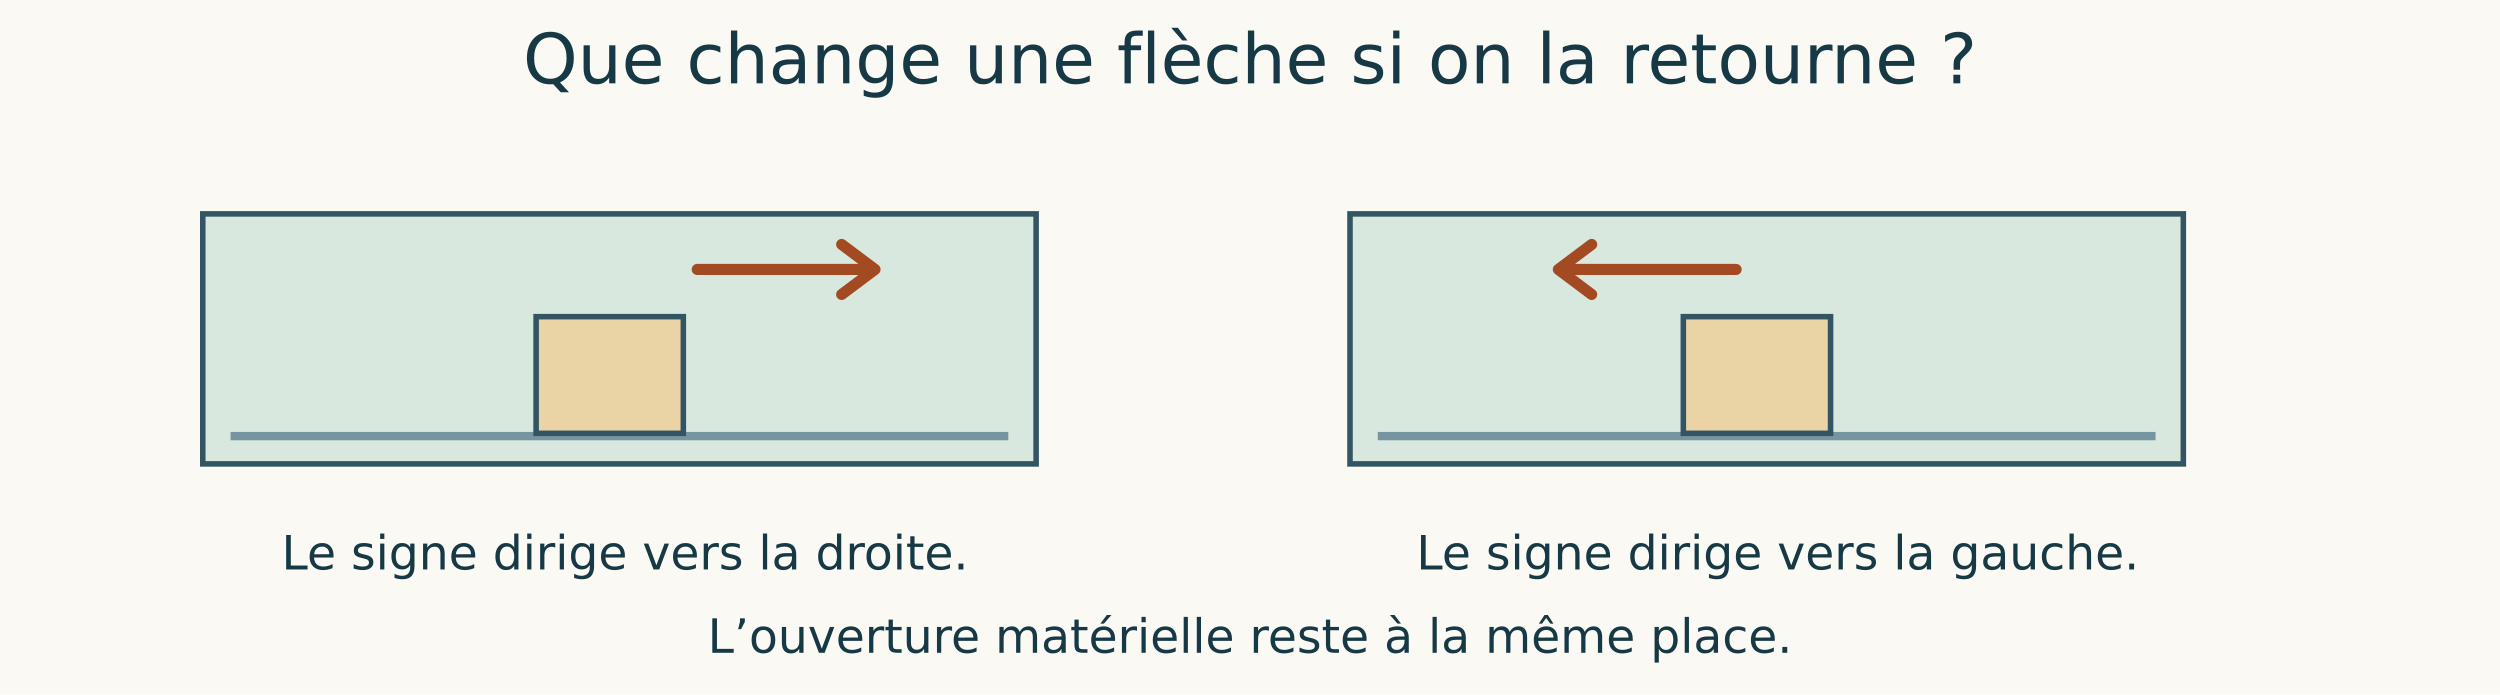
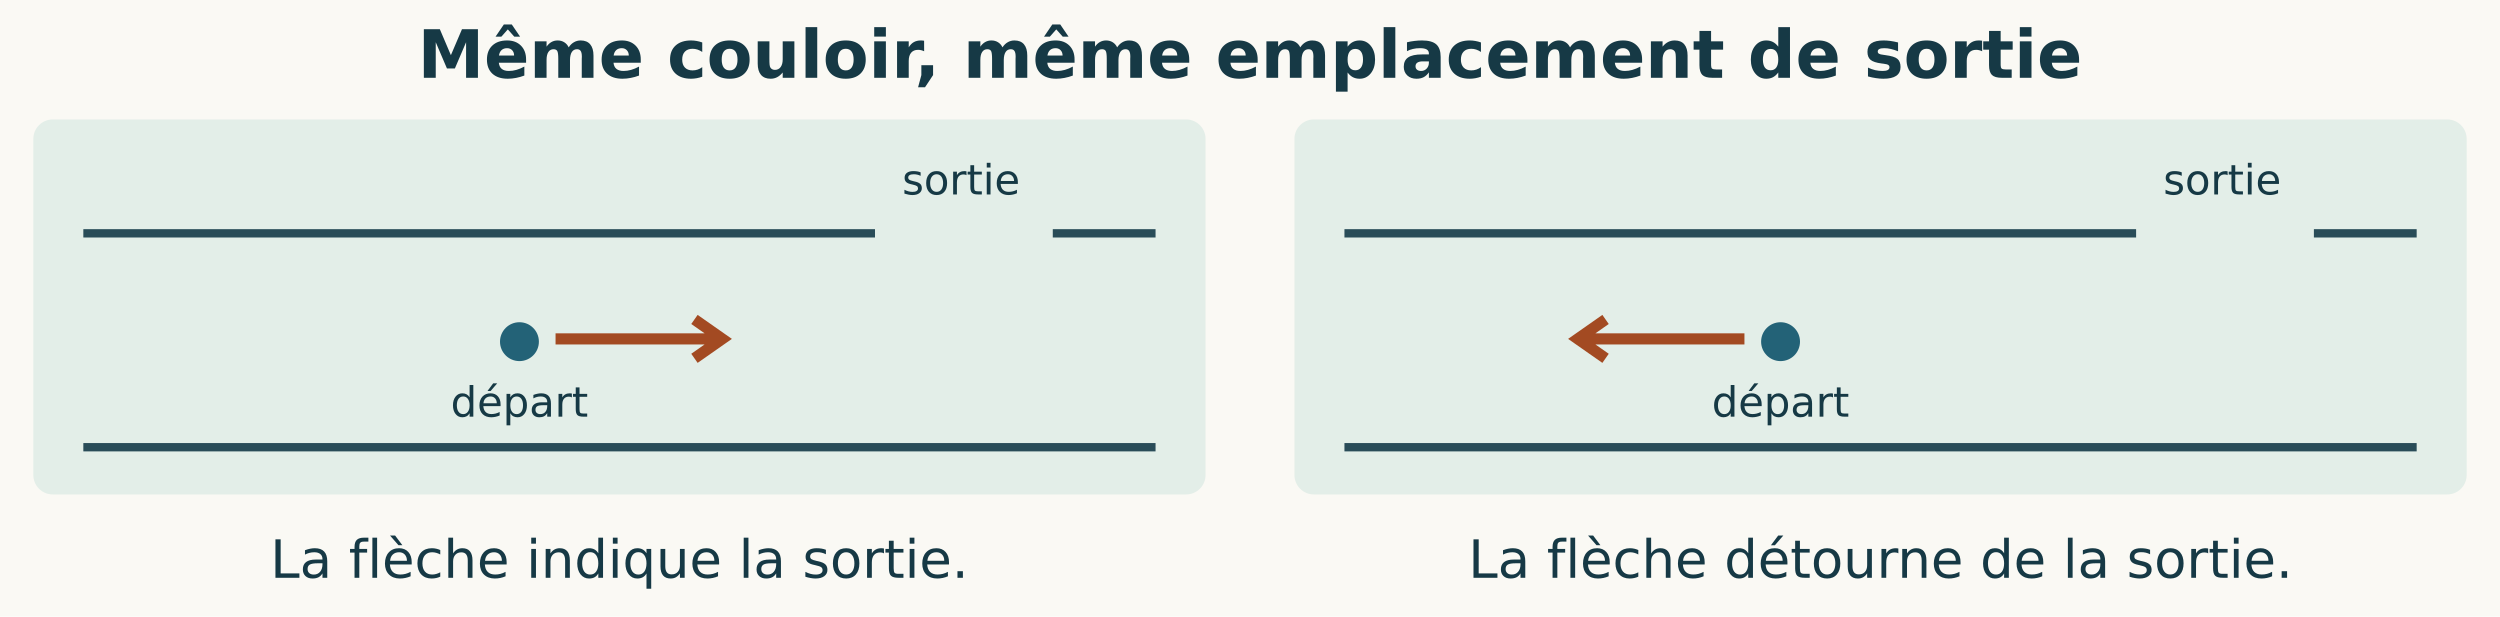
- <svg xmlns="http://www.w3.org/2000/svg" viewBox="0 0 900 250" font-family="DejaVu Sans, sans-serif">
-   <rect width="900" height="250" fill="#faf9f4" />
-   <text x="450" y="30" text-anchor="middle" font-size="25" fill="#163945">Que change une flèche si on la retourne ?</text>
-   <rect x="73" y="77" width="300" height="90" fill="#d8e8df" stroke="#335563" stroke-width="2" />
-   <line x1="83" y1="157" x2="363" y2="157" stroke="#7595a0" stroke-width="3" />
-   <rect x="193" y="114" width="53" height="42" fill="#ead3a5" stroke="#335563" stroke-width="2" />
-   <rect x="486" y="77" width="300" height="90" fill="#d8e8df" stroke="#335563" stroke-width="2" />
-   <line x1="496" y1="157" x2="776" y2="157" stroke="#7595a0" stroke-width="3" />
-   <rect x="606" y="114" width="53" height="42" fill="#ead3a5" stroke="#335563" stroke-width="2" />
-   <path d="M 251 97 h 64 m -12 -9 l 12 9 l -12 9" fill="none" stroke="#a34a22" stroke-width="4" stroke-linecap="round" stroke-linejoin="round" />
-   <path d="M 625 97 h -64 m 12 -9 l -12 9 l 12 9" fill="none" stroke="#a34a22" stroke-width="4" stroke-linecap="round" stroke-linejoin="round" />
-   <text x="225" y="205" text-anchor="middle" font-size="17" fill="#163945">Le signe dirige vers la droite.</text>
-   <text x="640" y="205" text-anchor="middle" font-size="17" fill="#163945">Le signe dirige vers la gauche.</text>
-   <text x="450" y="235" text-anchor="middle" font-size="17" fill="#163945">L’ouverture matérielle reste à la même place.</text>
+ <svg xmlns="http://www.w3.org/2000/svg" width="900" height="222" viewBox="0 0 900 222" role="img">
+   <rect width="900" height="222" fill="#faf9f4" />
+   <text x="450" y="28" font-weight="700" fill="#163945" text-anchor="middle" font-family="DejaVu Sans,sans-serif" font-size="24">Même couloir, même emplacement de sortie</text>
+   <rect x="12" y="43" width="422" height="135" rx="7" fill="#e3eee8" />
+   <path d="M30 84 H315 M379 84 H416" fill="none" stroke="#294c58" stroke-width="3" />
+   <path d="M30 161 H416" fill="none" stroke="#294c58" stroke-width="3" />
+   <text x="346" y="70" font-weight="400" fill="#163945" text-anchor="middle" font-family="DejaVu Sans,sans-serif" font-size="15">sortie</text>
+   <circle cx="187" cy="123" r="7" fill="#236277" />
+   <text x="187" y="150" font-weight="400" fill="#163945" text-anchor="middle" font-family="DejaVu Sans,sans-serif" font-size="15">départ</text>
+   <path d="M200 122 h60 m-10 -7 l10 7 l-10 7" fill="none" stroke="#a34a22" stroke-width="4" />
+   <text x="223" y="208" font-weight="400" fill="#163945" text-anchor="middle" font-family="DejaVu Sans,sans-serif" font-size="19">La flèche indique la sortie.</text>
+   <rect x="466" y="43" width="422" height="135" rx="7" fill="#e3eee8" />
+   <path d="M484 84 H769 M833 84 H870" fill="none" stroke="#294c58" stroke-width="3" />
+   <path d="M484 161 H870" fill="none" stroke="#294c58" stroke-width="3" />
+   <text x="800" y="70" font-weight="400" fill="#163945" text-anchor="middle" font-family="DejaVu Sans,sans-serif" font-size="15">sortie</text>
+   <circle cx="641" cy="123" r="7" fill="#236277" />
+   <text x="641" y="150" font-weight="400" fill="#163945" text-anchor="middle" font-family="DejaVu Sans,sans-serif" font-size="15">départ</text>
+   <path d="M628 122 h-60 m10 -7 l-10 7 l10 7" fill="none" stroke="#a34a22" stroke-width="4" />
+   <text x="677" y="208" font-weight="400" fill="#163945" text-anchor="middle" font-family="DejaVu Sans,sans-serif" font-size="19">La flèche détourne de la sortie.</text>
</svg>
